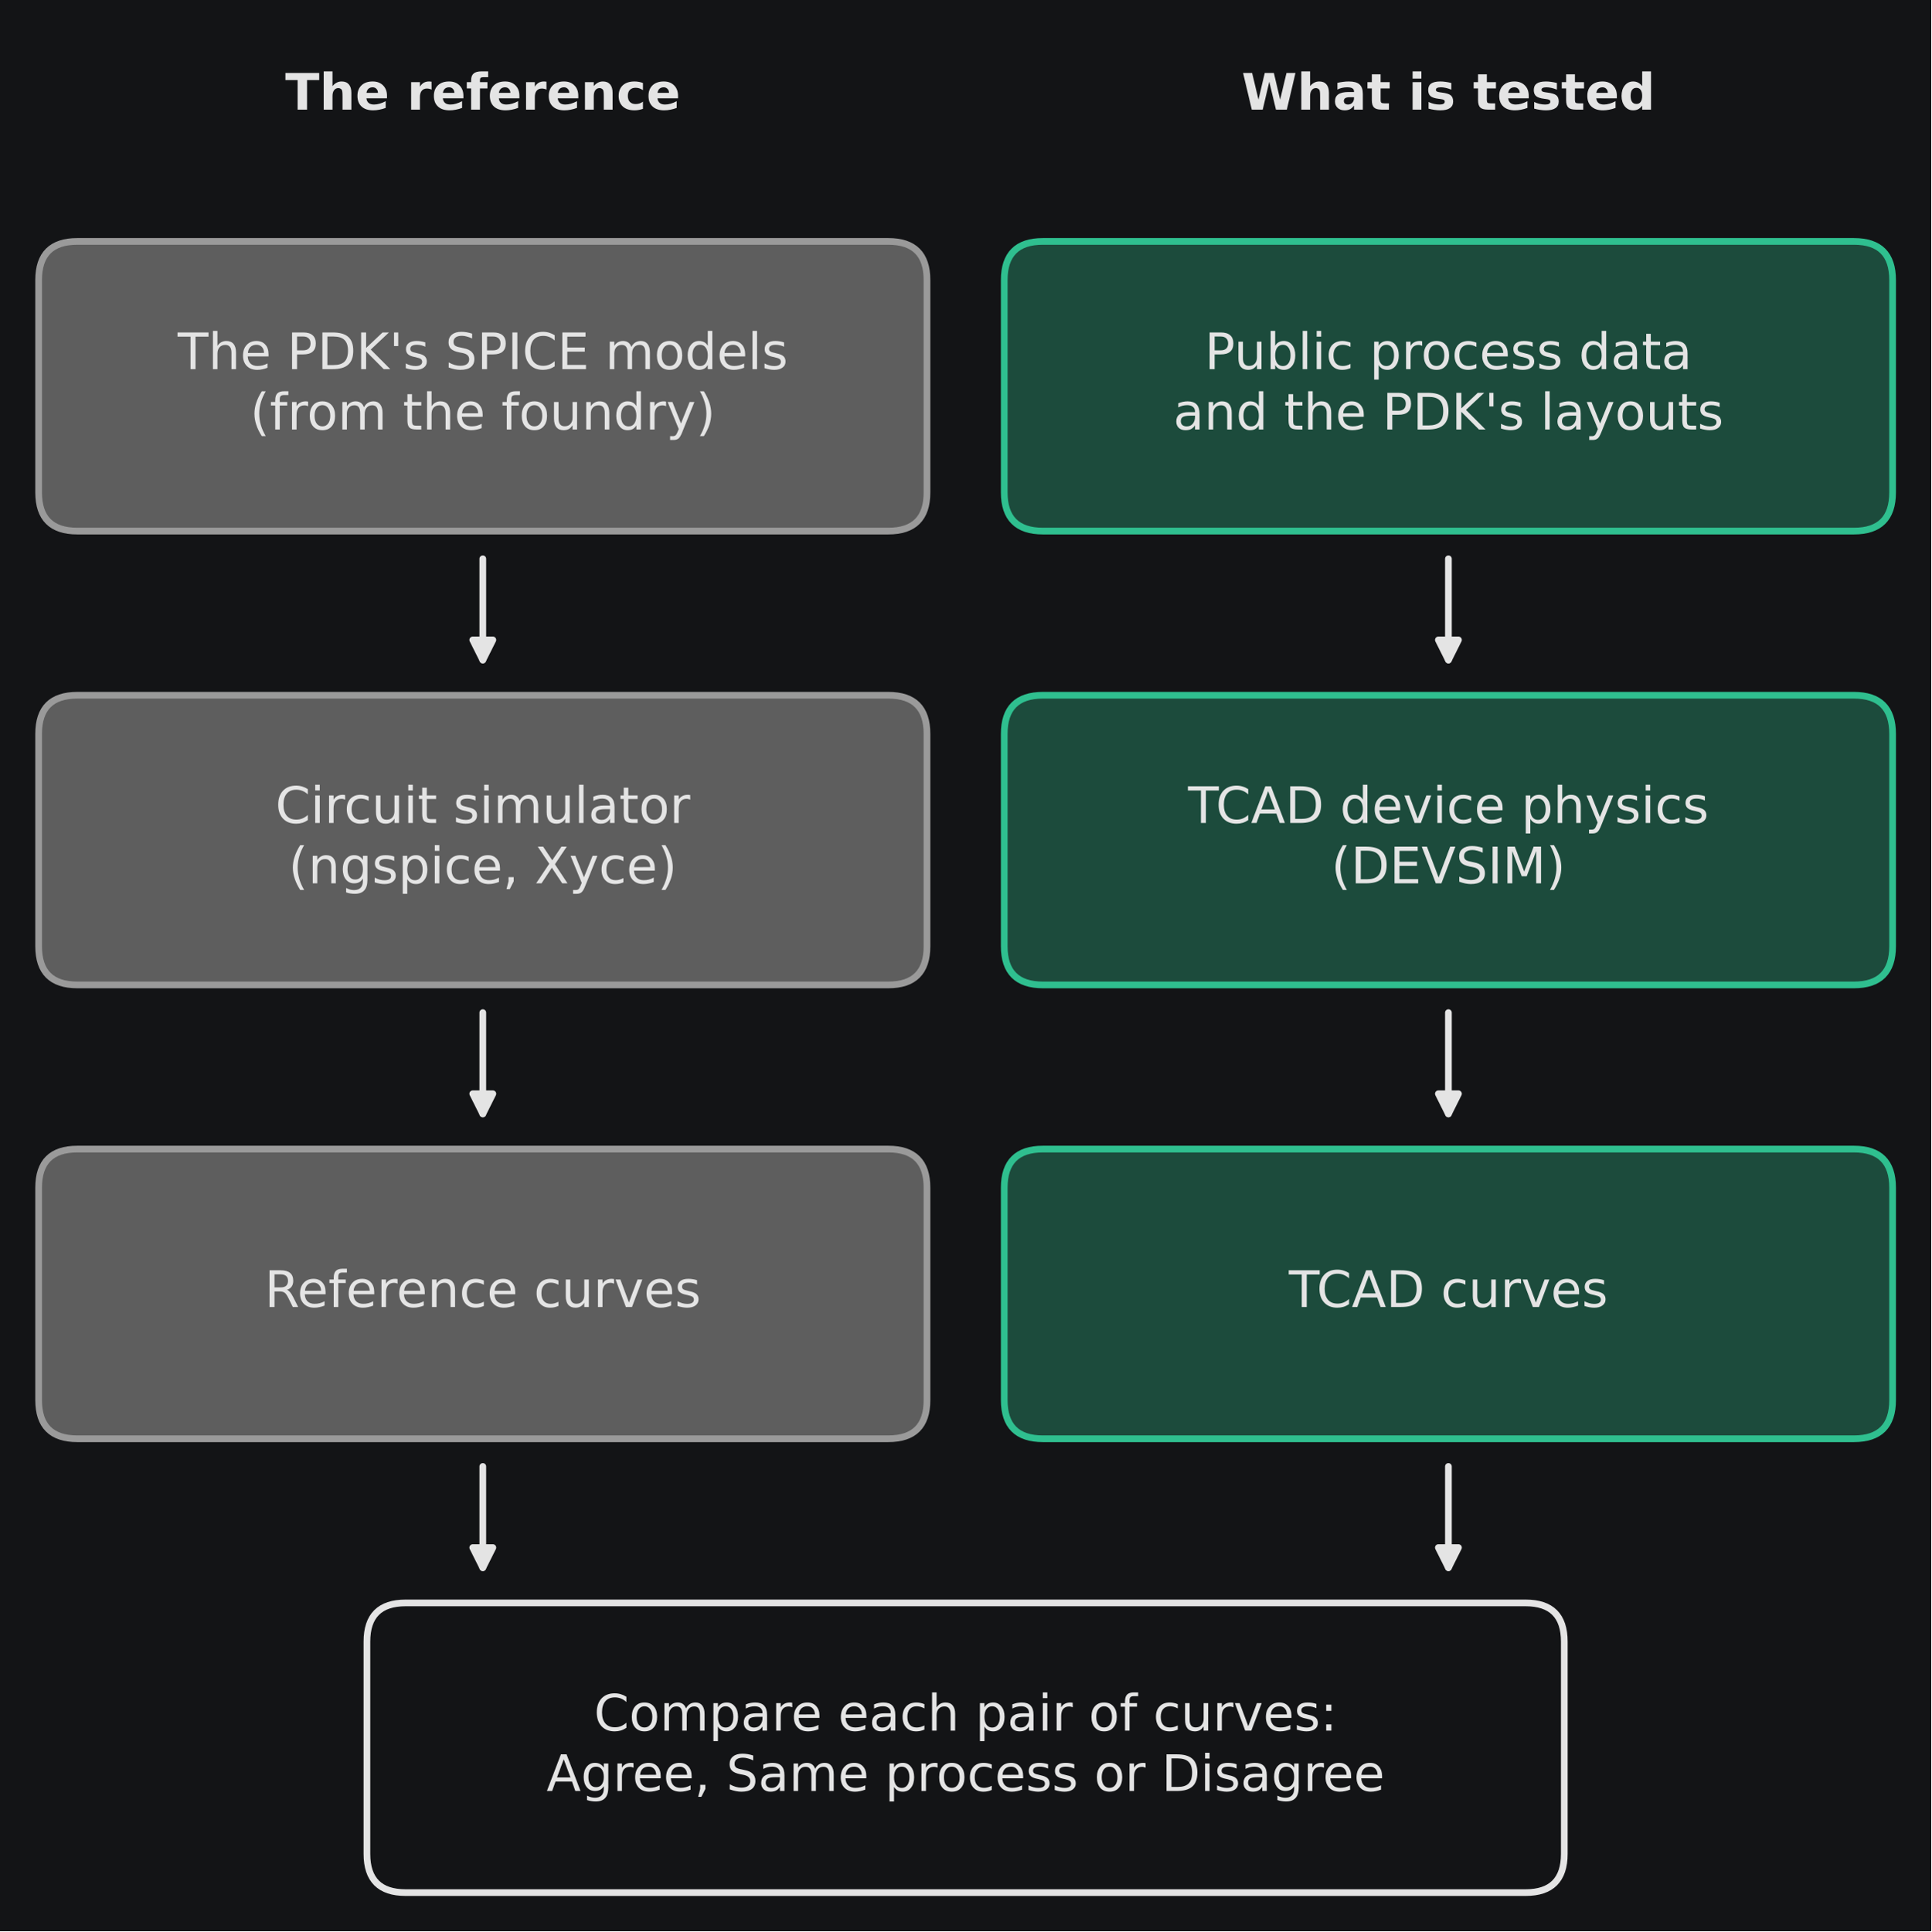
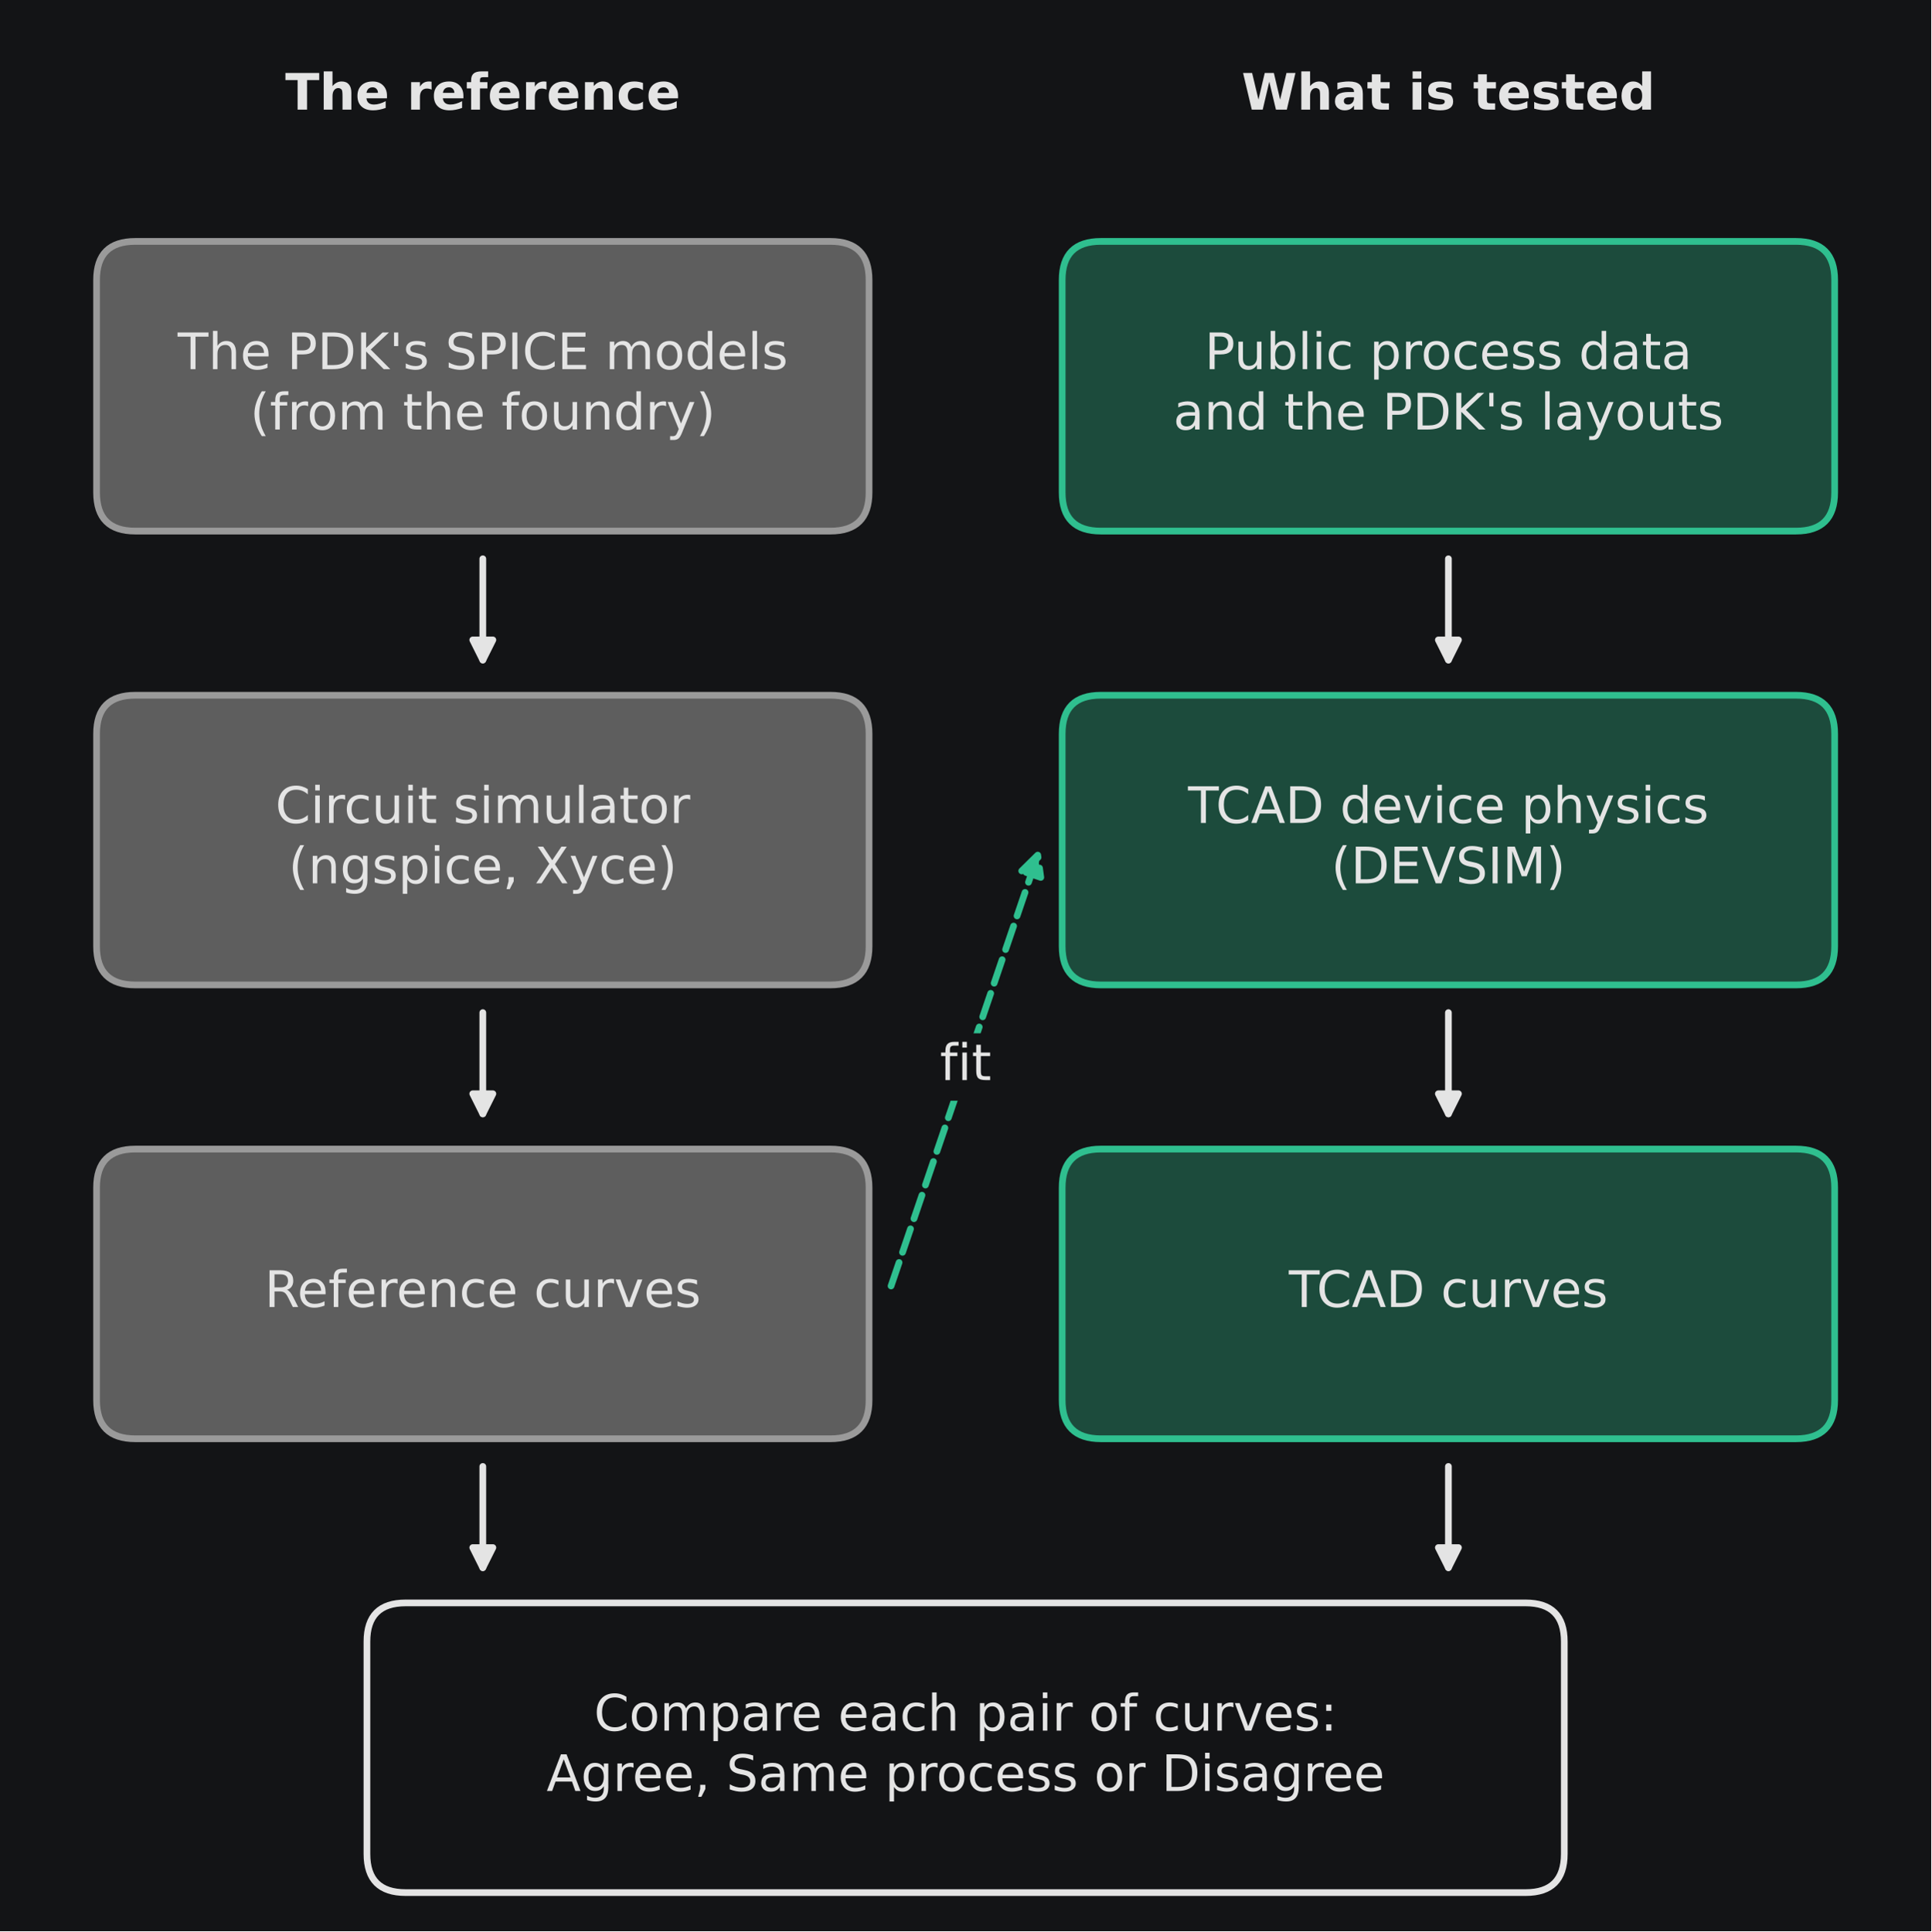
<svg xmlns="http://www.w3.org/2000/svg" width="460.8pt" height="460.8pt" viewBox="0 0 460.8 460.8" version="1.1">
  <defs>
    <style type="text/css">*{stroke-linejoin: round; stroke-linecap: butt}</style>
  </defs>
  <g id="figure_1">
    <g id="patch_1">
      <path d="M 0 460.8  L 460.8 460.8  L 460.8 0  L 0 0  z " style="fill: #131416" />
    </g>
    <g id="axes_1">
      <g id="patch_2">
-         <path d="M 18.432 126.72  L 211.968 126.72  Q 221.184 126.72 221.184 117.504  L 221.184 66.816  Q 221.184 57.6 211.968 57.6  L 18.432 57.6  Q 9.216 57.6 9.216 66.816  L 9.216 117.504  Q 9.216 126.72 18.432 126.72  z " clip-path="url(#p99a82d1906)" style="fill: #5e5e5e; stroke: #9a9a9a; stroke-width: 1.6; stroke-linejoin: miter" />
+         <path d="M 32.256 126.72  L 198.144 126.72  Q 207.36 126.72 207.36 117.504  L 207.36 66.816  Q 207.36 57.6 198.144 57.6  L 32.256 57.6  Q 23.04 57.6 23.04 66.816  L 23.04 117.504  Q 23.04 126.72 32.256 126.72  z " clip-path="url(#p99a82d1906)" style="fill: #5e5e5e; stroke: #9a9a9a; stroke-width: 1.6; stroke-linejoin: miter" />
      </g>
      <g id="patch_3">
-         <path d="M 18.432 235.008  L 211.968 235.008  Q 221.184 235.008 221.184 225.792  L 221.184 175.104  Q 221.184 165.888 211.968 165.888  L 18.432 165.888  Q 9.216 165.888 9.216 175.104  L 9.216 225.792  Q 9.216 235.008 18.432 235.008  z " clip-path="url(#p99a82d1906)" style="fill: #5e5e5e; stroke: #9a9a9a; stroke-width: 1.6; stroke-linejoin: miter" />
+         <path d="M 32.256 235.008  L 198.144 235.008  Q 207.36 235.008 207.36 225.792  L 207.36 175.104  Q 207.36 165.888 198.144 165.888  L 32.256 165.888  Q 23.04 165.888 23.04 175.104  L 23.04 225.792  Q 23.04 235.008 32.256 235.008  z " clip-path="url(#p99a82d1906)" style="fill: #5e5e5e; stroke: #9a9a9a; stroke-width: 1.6; stroke-linejoin: miter" />
      </g>
      <g id="patch_4">
-         <path d="M 18.432 343.296  L 211.968 343.296  Q 221.184 343.296 221.184 334.08  L 221.184 283.392  Q 221.184 274.176 211.968 274.176  L 18.432 274.176  Q 9.216 274.176 9.216 283.392  L 9.216 334.08  Q 9.216 343.296 18.432 343.296  z " clip-path="url(#p99a82d1906)" style="fill: #5e5e5e; stroke: #9a9a9a; stroke-width: 1.6; stroke-linejoin: miter" />
+         <path d="M 32.256 343.296  L 198.144 343.296  Q 207.36 343.296 207.36 334.08  L 207.36 283.392  Q 207.36 274.176 198.144 274.176  L 32.256 274.176  Q 23.04 274.176 23.04 283.392  L 23.04 334.08  Q 23.04 343.296 32.256 343.296  z " clip-path="url(#p99a82d1906)" style="fill: #5e5e5e; stroke: #9a9a9a; stroke-width: 1.6; stroke-linejoin: miter" />
      </g>
      <g id="patch_5">
-         <path d="M 248.832 126.72  L 442.368 126.72  Q 451.584 126.72 451.584 117.504  L 451.584 66.816  Q 451.584 57.6 442.368 57.6  L 248.832 57.6  Q 239.616 57.6 239.616 66.816  L 239.616 117.504  Q 239.616 126.72 248.832 126.72  z " clip-path="url(#p99a82d1906)" style="fill: #2fbf8f; fill-opacity: 0.32; stroke: #2fbf8f; stroke-width: 1.6; stroke-linejoin: miter" />
+         <path d="M 262.656 126.72  L 428.544 126.72  Q 437.76 126.72 437.76 117.504  L 437.76 66.816  Q 437.76 57.6 428.544 57.6  L 262.656 57.6  Q 253.44 57.6 253.44 66.816  L 253.44 117.504  Q 253.44 126.72 262.656 126.72  z " clip-path="url(#p99a82d1906)" style="fill: #2fbf8f; fill-opacity: 0.32; stroke: #2fbf8f; stroke-width: 1.6; stroke-linejoin: miter" />
      </g>
      <g id="patch_6">
-         <path d="M 248.832 235.008  L 442.368 235.008  Q 451.584 235.008 451.584 225.792  L 451.584 175.104  Q 451.584 165.888 442.368 165.888  L 248.832 165.888  Q 239.616 165.888 239.616 175.104  L 239.616 225.792  Q 239.616 235.008 248.832 235.008  z " clip-path="url(#p99a82d1906)" style="fill: #2fbf8f; fill-opacity: 0.32; stroke: #2fbf8f; stroke-width: 1.6; stroke-linejoin: miter" />
+         <path d="M 262.656 235.008  L 428.544 235.008  Q 437.76 235.008 437.76 225.792  L 437.76 175.104  Q 437.76 165.888 428.544 165.888  L 262.656 165.888  Q 253.44 165.888 253.44 175.104  L 253.44 225.792  Q 253.44 235.008 262.656 235.008  z " clip-path="url(#p99a82d1906)" style="fill: #2fbf8f; fill-opacity: 0.32; stroke: #2fbf8f; stroke-width: 1.6; stroke-linejoin: miter" />
      </g>
      <g id="patch_7">
-         <path d="M 248.832 343.296  L 442.368 343.296  Q 451.584 343.296 451.584 334.08  L 451.584 283.392  Q 451.584 274.176 442.368 274.176  L 248.832 274.176  Q 239.616 274.176 239.616 283.392  L 239.616 334.08  Q 239.616 343.296 248.832 343.296  z " clip-path="url(#p99a82d1906)" style="fill: #2fbf8f; fill-opacity: 0.32; stroke: #2fbf8f; stroke-width: 1.6; stroke-linejoin: miter" />
+         <path d="M 262.656 343.296  L 428.544 343.296  Q 437.76 343.296 437.76 334.08  L 437.76 283.392  Q 437.76 274.176 428.544 274.176  L 262.656 274.176  Q 253.44 274.176 253.44 283.392  L 253.44 334.08  Q 253.44 343.296 262.656 343.296  z " clip-path="url(#p99a82d1906)" style="fill: #2fbf8f; fill-opacity: 0.32; stroke: #2fbf8f; stroke-width: 1.6; stroke-linejoin: miter" />
      </g>
      <g id="patch_8">
        <path d="M 96.768 451.584  L 364.032 451.584  Q 373.248 451.584 373.248 442.368  L 373.248 391.68  Q 373.248 382.464 364.032 382.464  L 96.768 382.464  Q 87.552 382.464 87.552 391.68  L 87.552 442.368  Q 87.552 451.584 96.768 451.584  z " clip-path="url(#p99a82d1906)" style="fill: #131416; stroke: #e4e4e4; stroke-width: 1.6; stroke-linejoin: miter" />
      </g>
      <g id="text_1">
        <text style="font-weight: 700; font-size: 12px; font-family: 'DejaVu Sans', sans-serif; text-anchor: middle; fill: #e4e4e4" x="115.2" y="26.158" transform="rotate(-0 115.2 26.15766)">The reference</text>
      </g>
      <g id="text_2">
        <text style="font-size: 12px; font-family: 'DejaVu Sans', sans-serif; fill: #e4e4e4" transform="translate(42.38625 88.07602)">The PDK's SPICE models</text>
        <text style="font-size: 12px; font-family: 'DejaVu Sans', sans-serif; fill: #e4e4e4" transform="translate(59.68031 102.4793)">(from the foundry)</text>
      </g>
      <g id="text_3">
        <text style="font-size: 12px; font-family: 'DejaVu Sans', sans-serif; fill: #e4e4e4" transform="translate(65.70844 196.364)">Circuit simulator</text>
        <text style="font-size: 12px; font-family: 'DejaVu Sans', sans-serif; fill: #e4e4e4" transform="translate(68.84812 210.7673)">(ngspice, Xyce)</text>
      </g>
      <g id="patch_9">
        <path d="M 115.2 133.328  Q 115.2 146.303 115.2 157.488  " style="fill: none; stroke: #e4e4e4; stroke-width: 1.6; stroke-linecap: round" />
        <path d="M 117.6 152.688  L 115.2 157.488  L 112.8 152.688  z " style="fill: #e4e4e4; stroke: #e4e4e4; stroke-width: 1.6; stroke-linecap: round" />
      </g>
      <g id="text_4">
        <text style="font-size: 12px; font-family: 'DejaVu Sans', sans-serif; text-anchor: middle; fill: #e4e4e4" x="115.2" y="311.854" transform="rotate(-0 115.2 311.8537)">Reference curves</text>
      </g>
      <g id="patch_10">
        <path d="M 115.2 241.616  Q 115.2 254.591 115.2 265.776  " style="fill: none; stroke: #e4e4e4; stroke-width: 1.6; stroke-linecap: round" />
        <path d="M 117.6 260.976  L 115.2 265.776  L 112.8 260.976  z " style="fill: #e4e4e4; stroke: #e4e4e4; stroke-width: 1.6; stroke-linecap: round" />
      </g>
      <g id="patch_11">
        <path d="M 115.2 349.904  Q 115.2 362.879 115.2 374.064  " style="fill: none; stroke: #e4e4e4; stroke-width: 1.6; stroke-linecap: round" />
        <path d="M 117.6 369.264  L 115.2 374.064  L 112.8 369.264  z " style="fill: #e4e4e4; stroke: #e4e4e4; stroke-width: 1.6; stroke-linecap: round" />
      </g>
      <g id="text_5">
        <text style="font-weight: 700; font-size: 12px; font-family: 'DejaVu Sans', sans-serif; text-anchor: middle; fill: #e4e4e4" x="345.6" y="26.158" transform="rotate(-0 345.6 26.15766)">What is tested</text>
      </g>
      <g id="text_6">
        <text style="font-size: 12px; font-family: 'DejaVu Sans', sans-serif; fill: #e4e4e4" transform="translate(287.4572 88.07602)">Public process data</text>
        <text style="font-size: 12px; font-family: 'DejaVu Sans', sans-serif; fill: #e4e4e4" transform="translate(279.9506 102.4793)">and the PDK's layouts</text>
      </g>
      <g id="text_7">
        <text style="font-size: 12px; font-family: 'DejaVu Sans', sans-serif; fill: #e4e4e4" transform="translate(283.4691 196.3645)">TCAD device physics</text>
        <text style="font-size: 12px; font-family: 'DejaVu Sans', sans-serif; fill: #e4e4e4" transform="translate(317.6466 210.7668)">(DEVSIM)</text>
      </g>
      <g id="patch_12">
        <path d="M 345.6 133.328  Q 345.6 146.303 345.6 157.488  " style="fill: none; stroke: #e4e4e4; stroke-width: 1.6; stroke-linecap: round" />
        <path d="M 348 152.688  L 345.6 157.488  L 343.2 152.688  z " style="fill: #e4e4e4; stroke: #e4e4e4; stroke-width: 1.6; stroke-linecap: round" />
      </g>
      <g id="text_8">
        <text style="font-size: 12px; font-family: 'DejaVu Sans', sans-serif; text-anchor: middle; fill: #e4e4e4" x="345.6" y="311.853" transform="rotate(-0 345.6 311.8532)">TCAD curves</text>
      </g>
      <g id="patch_13">
        <path d="M 345.6 241.616  Q 345.6 254.591 345.6 265.776  " style="fill: none; stroke: #e4e4e4; stroke-width: 1.6; stroke-linecap: round" />
        <path d="M 348 260.976  L 345.6 265.776  L 343.2 260.976  z " style="fill: #e4e4e4; stroke: #e4e4e4; stroke-width: 1.6; stroke-linecap: round" />
      </g>
      <g id="patch_14">
        <path d="M 345.6 349.904  Q 345.6 362.879 345.6 374.064  " style="fill: none; stroke: #e4e4e4; stroke-width: 1.6; stroke-linecap: round" />
        <path d="M 348 369.264  L 345.6 374.064  L 343.2 369.264  z " style="fill: #e4e4e4; stroke: #e4e4e4; stroke-width: 1.6; stroke-linecap: round" />
      </g>
      <g id="text_9">
        <text style="font-size: 12px; font-family: 'DejaVu Sans', sans-serif; fill: #e4e4e4" transform="translate(141.7237 412.94)">Compare each pair of curves:</text>
        <text style="font-size: 12px; font-family: 'DejaVu Sans', sans-serif; fill: #e4e4e4" transform="translate(130.4006 427.3433)">Agree, Same process or Disagree</text>
      </g>
+       <g id="patch_15">
+         <path d="M 212.613 306.842  Q 230.4 254.592 247.611 204.034  " style="fill: none; stroke-dasharray: 5.92,2.56; stroke-dashoffset: 0; stroke: #2fbf8f; stroke-width: 1.6; stroke-linecap: round" />
+         <path d="M 243.792 207.805  L 247.611 204.034  L 248.336 209.352  z " style="fill: #2fbf8f; stroke-dasharray: 5.92,2.56; stroke-dashoffset: 0; stroke: #2fbf8f; stroke-width: 1.6; stroke-linecap: round" />
+       </g>
+       <g id="text_10">
+         <g id="patch_16">
+           <path d="M 222.229 262.632  L 238.571 262.632  L 238.571 246.552  L 222.229 246.552  z " style="fill: #131416" />
+         </g>
+         <text style="font-size: 12px; font-family: 'DejaVu Sans', sans-serif; text-anchor: middle; fill: #e4e4e4" x="230.4" y="257.71" transform="rotate(-0 230.4 257.7097)">fit</text>
+       </g>
    </g>
  </g>
  <defs>
    <clipPath id="p99a82d1906">
      <rect x="0" y="0" width="460.8" height="460.8" />
    </clipPath>
  </defs>
</svg>
